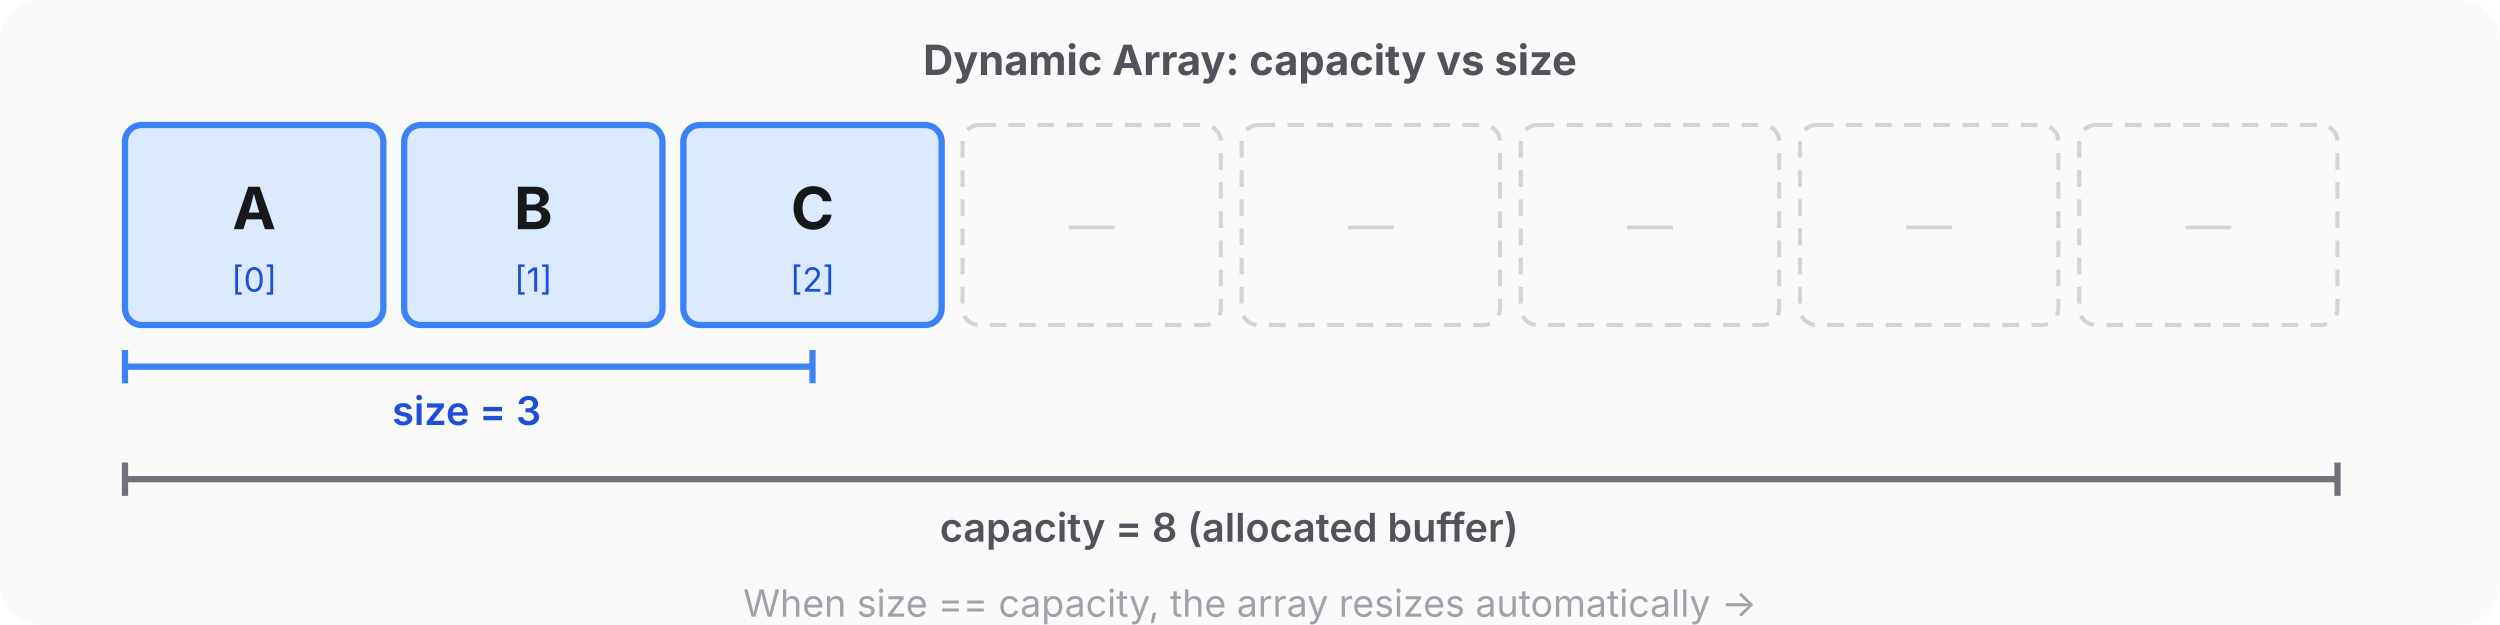
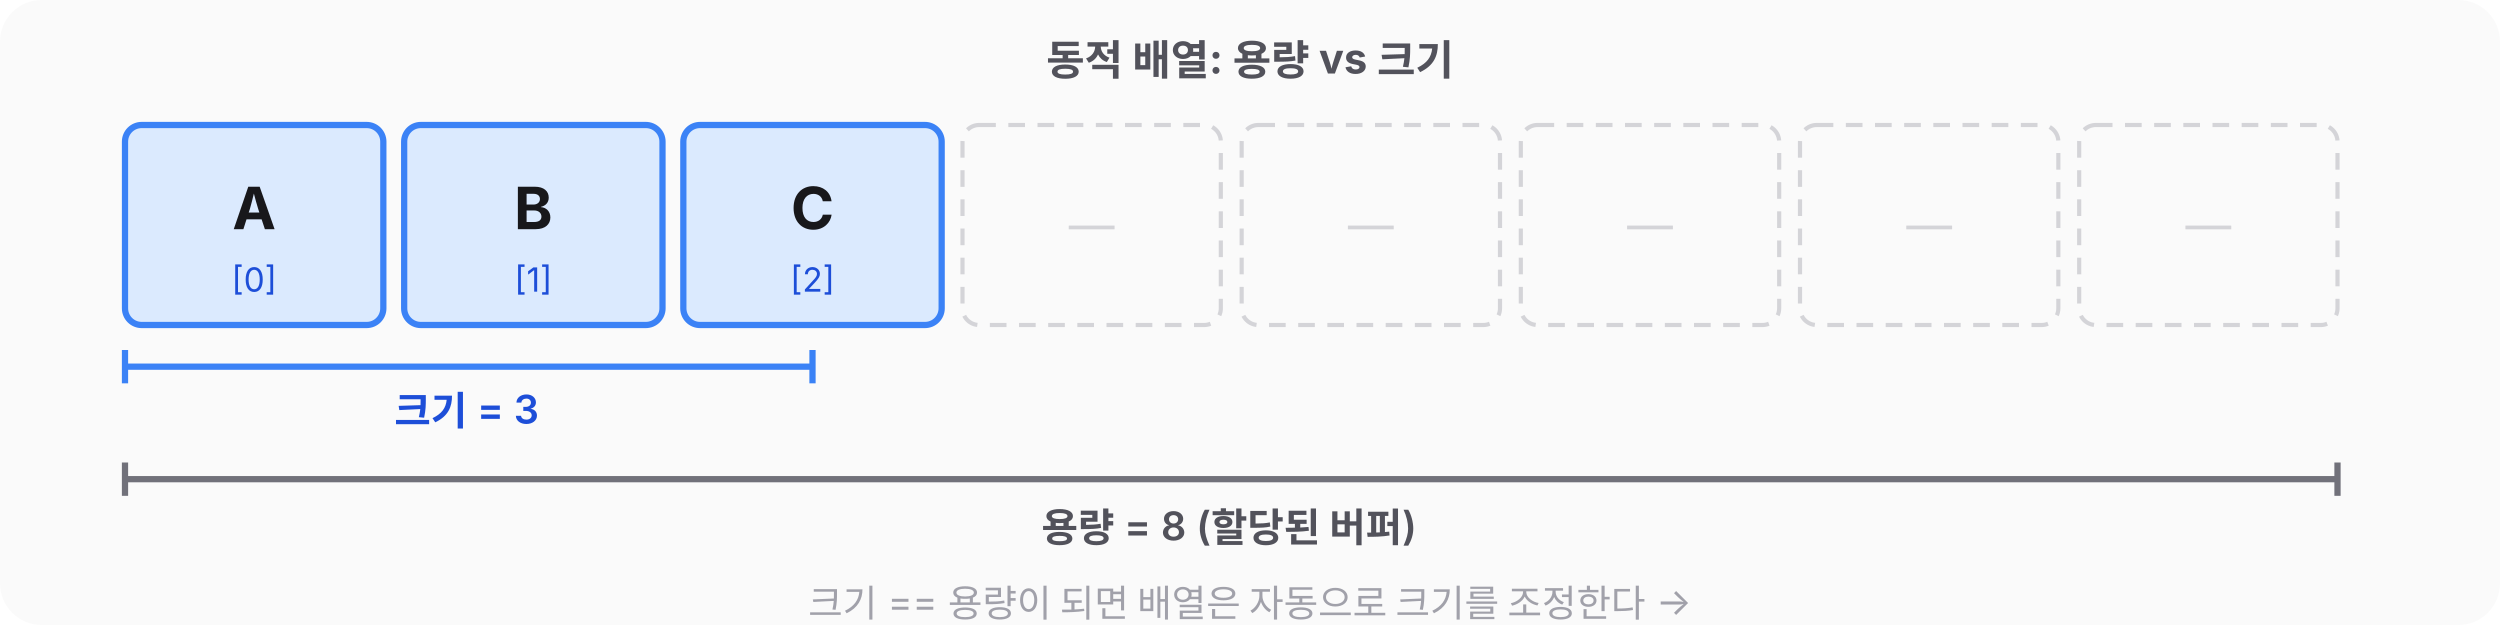
<svg xmlns="http://www.w3.org/2000/svg" viewBox="0 0 600 150" font-family="-apple-system, BlinkMacSystemFont, 'Segoe UI', sans-serif">
  <rect width="600" height="150" fill="#fafafa" rx="10" />
-   <text x="300" y="18" font-size="10" font-weight="700" fill="#52525b" text-anchor="middle">Dynamic Array: capacity vs size</text>
+   <text x="300" y="18" font-size="10" font-weight="700" fill="#52525b" text-anchor="middle">동적 배열: 용량 vs 크기</text>
  <rect x="30" y="30" width="62" height="48" rx="4" fill="#dbeafe" stroke="#3b82f6" stroke-width="1.5" />
  <text x="61" y="55" font-size="14" font-weight="700" fill="#18181b" text-anchor="middle">A</text>
  <text x="61" y="70" font-size="8" fill="#1d4ed8" text-anchor="middle">[0]</text>
  <rect x="97" y="30" width="62" height="48" rx="4" fill="#dbeafe" stroke="#3b82f6" stroke-width="1.5" />
  <text x="128" y="55" font-size="14" font-weight="700" fill="#18181b" text-anchor="middle">B</text>
  <text x="128" y="70" font-size="8" fill="#1d4ed8" text-anchor="middle">[1]</text>
  <rect x="164" y="30" width="62" height="48" rx="4" fill="#dbeafe" stroke="#3b82f6" stroke-width="1.5" />
  <text x="195" y="55" font-size="14" font-weight="700" fill="#18181b" text-anchor="middle">C</text>
  <text x="195" y="70" font-size="8" fill="#1d4ed8" text-anchor="middle">[2]</text>
  <rect x="231" y="30" width="62" height="48" rx="4" fill="#fafafa" stroke="#d4d4d8" stroke-width="1" stroke-dasharray="4 3" />
  <text x="262" y="58" font-size="11" fill="#d4d4d8" text-anchor="middle">—</text>
  <rect x="298" y="30" width="62" height="48" rx="4" fill="#fafafa" stroke="#d4d4d8" stroke-width="1" stroke-dasharray="4 3" />
  <text x="329" y="58" font-size="11" fill="#d4d4d8" text-anchor="middle">—</text>
  <rect x="365" y="30" width="62" height="48" rx="4" fill="#fafafa" stroke="#d4d4d8" stroke-width="1" stroke-dasharray="4 3" />
  <text x="396" y="58" font-size="11" fill="#d4d4d8" text-anchor="middle">—</text>
  <rect x="432" y="30" width="62" height="48" rx="4" fill="#fafafa" stroke="#d4d4d8" stroke-width="1" stroke-dasharray="4 3" />
  <text x="463" y="58" font-size="11" fill="#d4d4d8" text-anchor="middle">—</text>
  <rect x="499" y="30" width="62" height="48" rx="4" fill="#fafafa" stroke="#d4d4d8" stroke-width="1" stroke-dasharray="4 3" />
  <text x="530" y="58" font-size="11" fill="#d4d4d8" text-anchor="middle">—</text>
  <line x1="30" y1="88" x2="195" y2="88" stroke="#3b82f6" stroke-width="1.5" />
  <line x1="30" y1="84" x2="30" y2="92" stroke="#3b82f6" stroke-width="1.5" />
  <line x1="195" y1="84" x2="195" y2="92" stroke="#3b82f6" stroke-width="1.5" />
-   <text x="112" y="102" font-size="9.5" fill="#1d4ed8" text-anchor="middle" font-weight="600">size = 3</text>
+   <text x="112" y="102" font-size="9.5" fill="#1d4ed8" text-anchor="middle" font-weight="600">크기 = 3</text>
  <line x1="30" y1="115" x2="561" y2="115" stroke="#71717a" stroke-width="1.5" />
  <line x1="30" y1="111" x2="30" y2="119" stroke="#71717a" stroke-width="1.5" />
  <line x1="561" y1="111" x2="561" y2="119" stroke="#71717a" stroke-width="1.5" />
-   <text x="295" y="130" font-size="9.5" fill="#52525b" text-anchor="middle" font-weight="600">capacity = 8 (allocated buffer)</text>
-   <text x="300" y="148" font-size="9" fill="#a1a1aa" text-anchor="middle">When size == capacity, the array resizes automatically →</text>
+   <text x="295" y="130" font-size="9.5" fill="#52525b" text-anchor="middle" font-weight="600">용량 = 8 (할당된 버퍼)</text>
+   <text x="300" y="148" font-size="9" fill="#a1a1aa" text-anchor="middle">크기 == 용량이 되면 배열은 자동으로 크기를 조정한다 →</text>
</svg>
